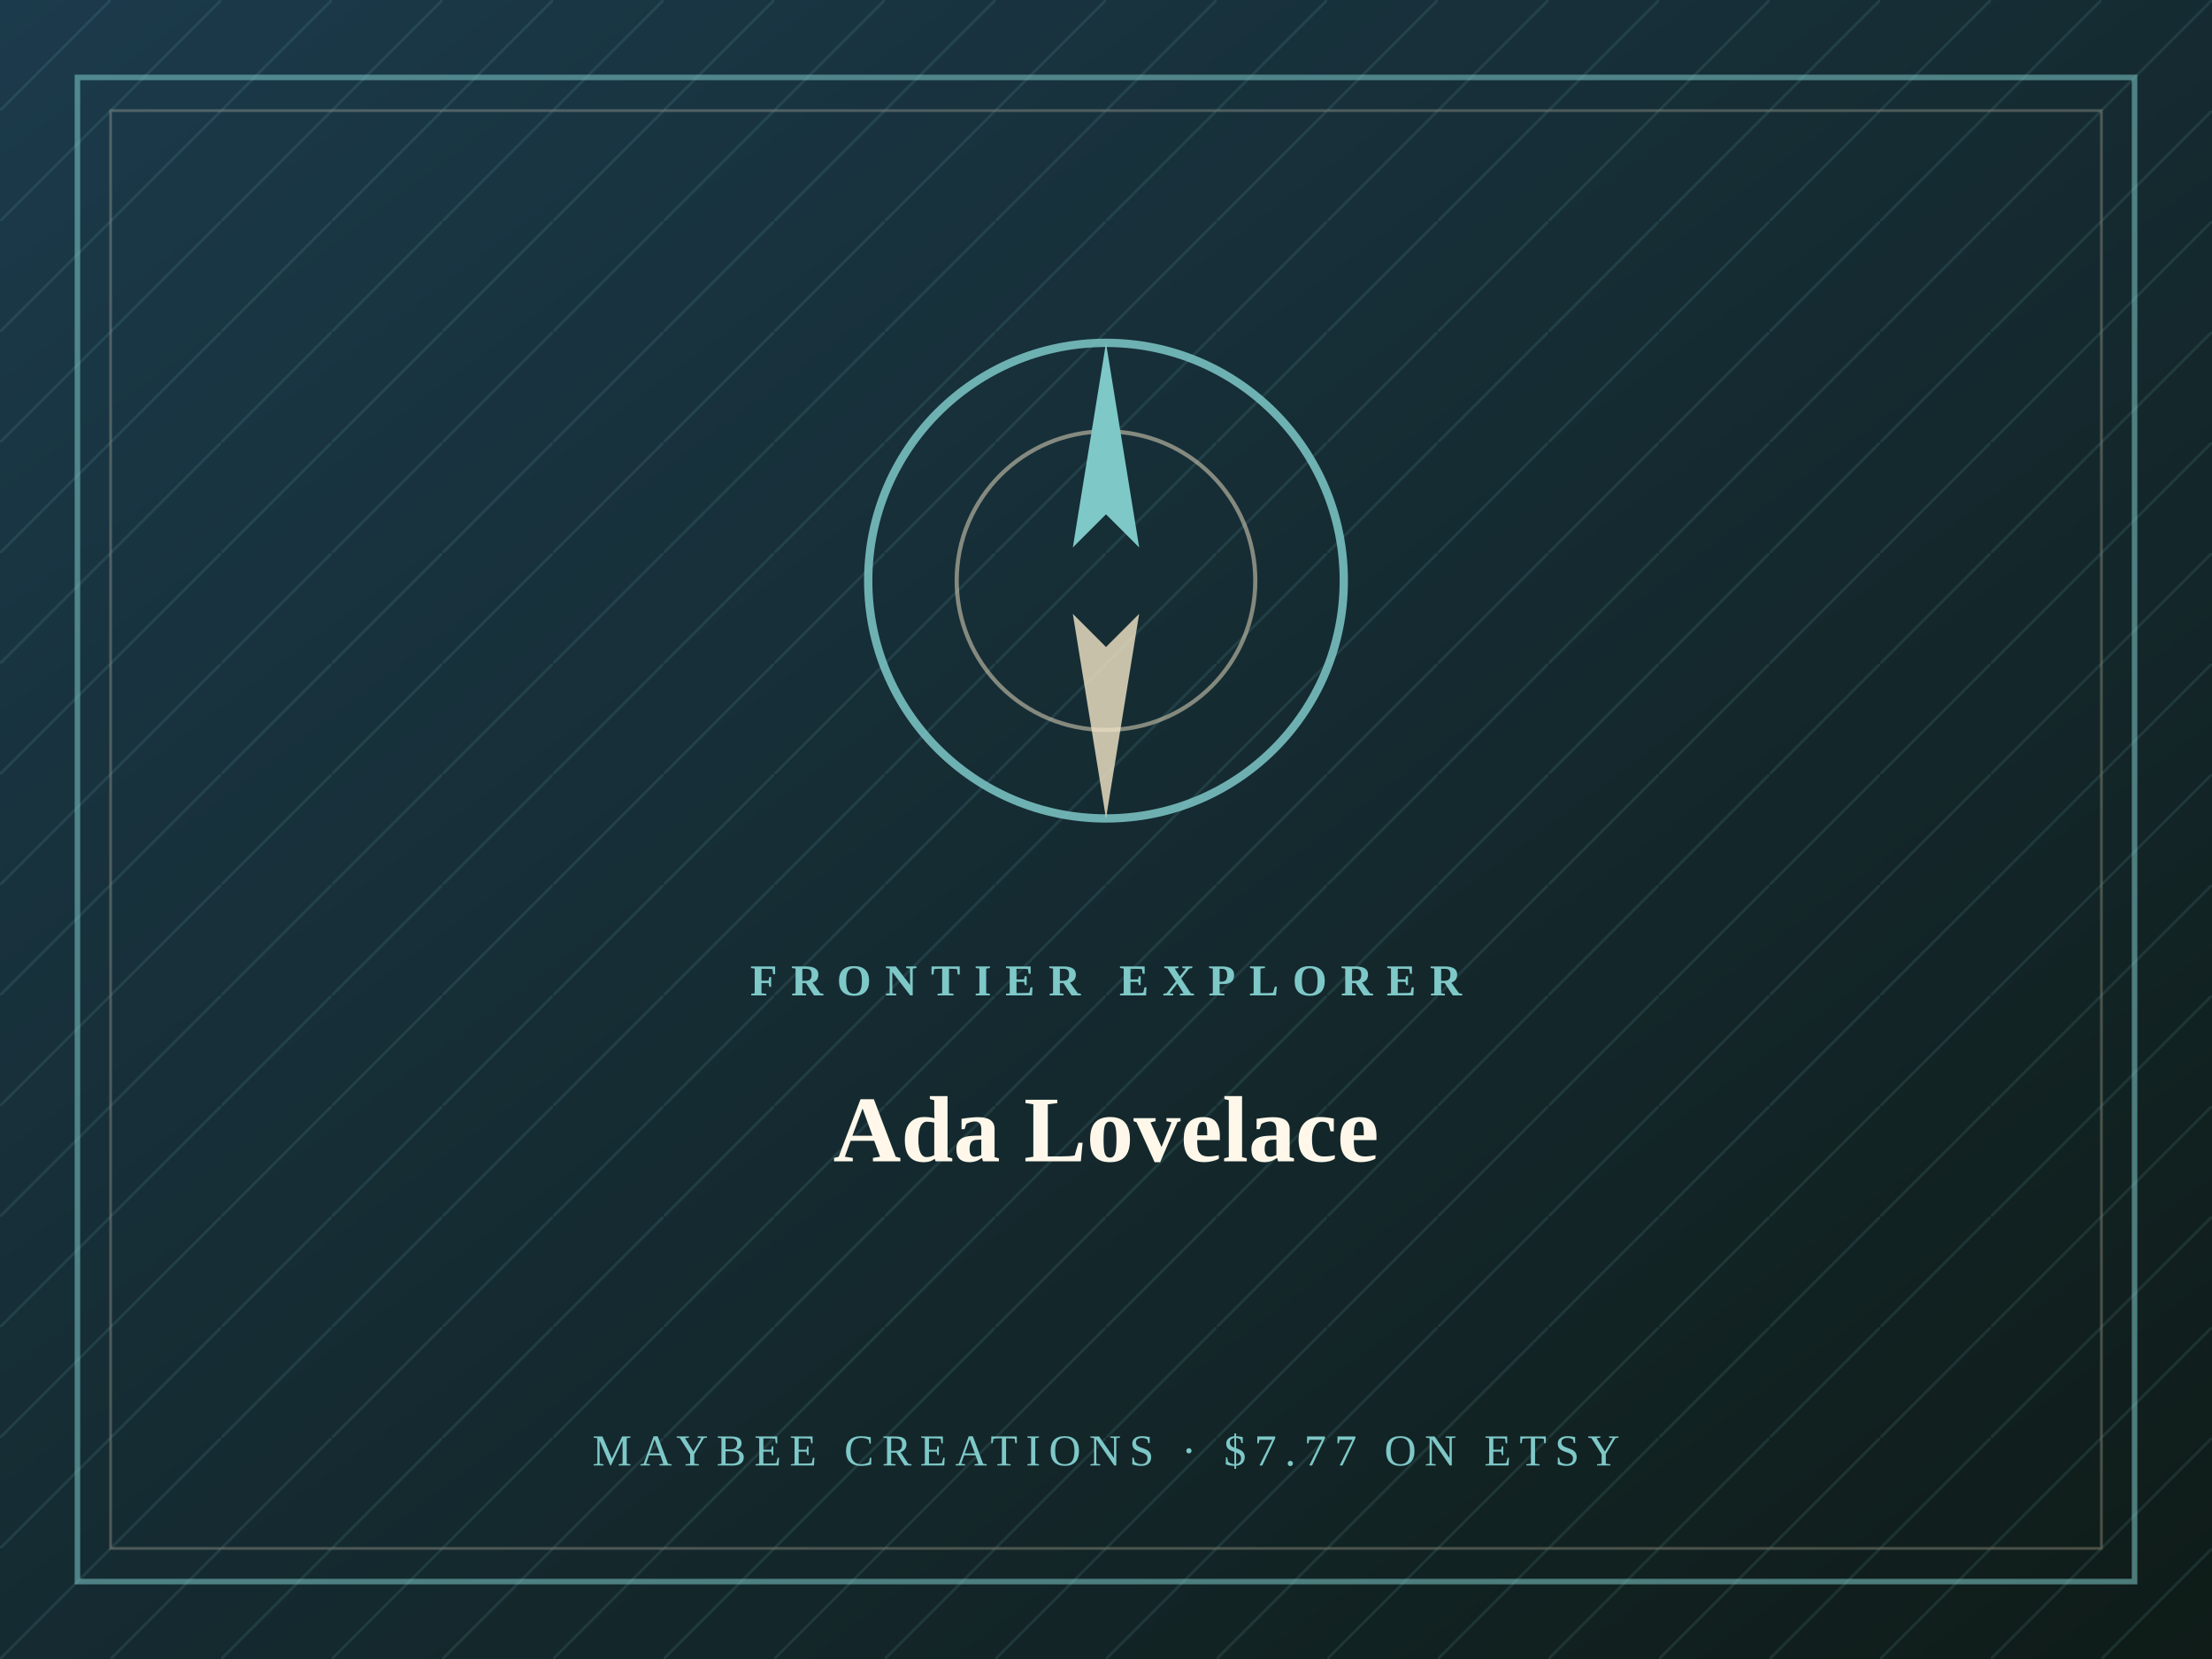
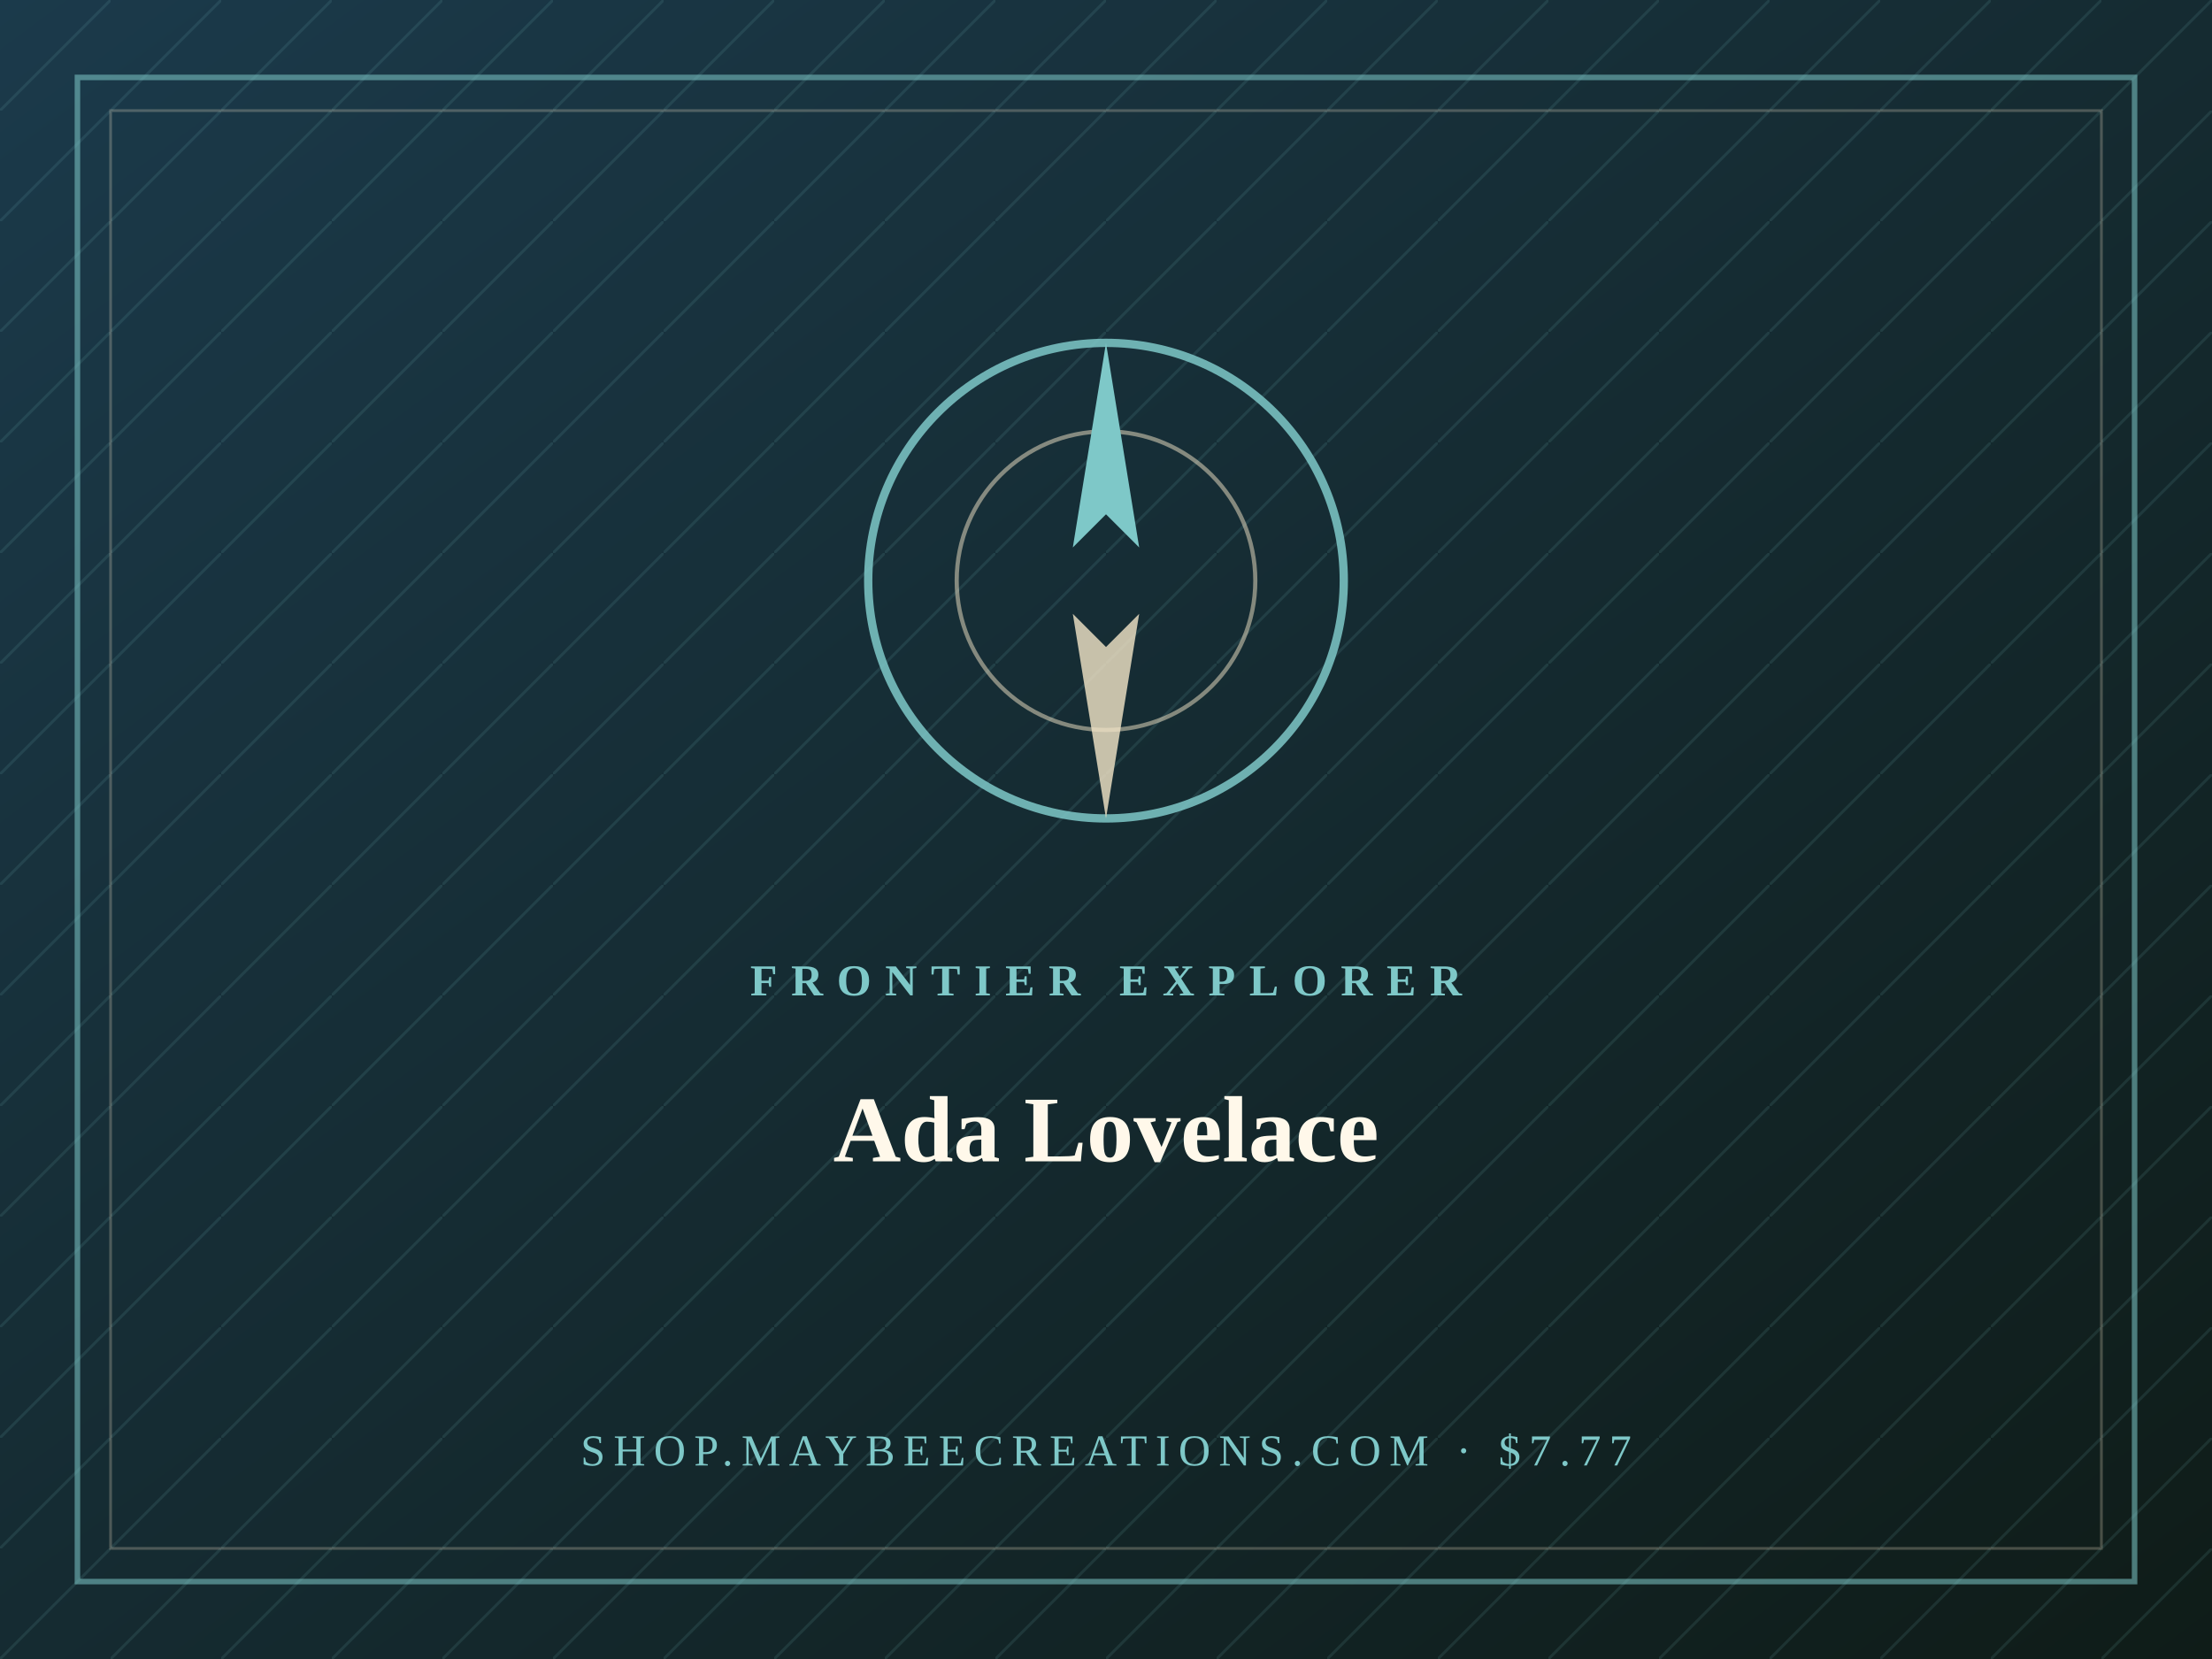
<svg xmlns="http://www.w3.org/2000/svg" viewBox="0 0 800 600" role="img" aria-label="Ada Lovelace Frontier Explorer">
  <defs>
    <linearGradient id="g" x1="0" y1="0" x2="1" y2="1">
      <stop offset="0%" stop-color="#1b3a4b" />
      <stop offset="100%" stop-color="#0f1c18" />
    </linearGradient>
    <pattern id="p" width="40" height="40" patternUnits="userSpaceOnUse">
      <path d="M0 40 L40 0" stroke="#7ec8c8" stroke-opacity="0.12" stroke-width="1" />
    </pattern>
  </defs>
  <rect width="800" height="600" fill="url(#g)" />
  <rect width="800" height="600" fill="url(#p)" />
  <rect x="28" y="28" width="744" height="544" fill="none" stroke="#7ec8c8" stroke-opacity="0.55" stroke-width="2" />
  <rect x="40" y="40" width="720" height="520" fill="none" stroke="#f4e6c8" stroke-opacity="0.25" stroke-width="1" />
  <circle cx="400" cy="210" r="86" fill="none" stroke="#7ec8c8" stroke-width="3" opacity="0.85" />
  <circle cx="400" cy="210" r="54" fill="none" stroke="#f4e6c8" stroke-width="1.5" opacity="0.5" />
  <path d="M400 124 L412 198 L400 186 L388 198 Z" fill="#7ec8c8" />
  <path d="M400 296 L388 222 L400 234 L412 222 Z" fill="#f4e6c8" opacity="0.8" />
  <text x="400" y="360" text-anchor="middle" fill="#7ec8c8" font-family="Georgia, 'Times New Roman', serif" font-size="16" letter-spacing="5" font-weight="700">FRONTIER EXPLORER</text>
  <text x="400" y="420" text-anchor="middle" fill="#fff8ea" font-family="Georgia, 'Times New Roman', serif" font-size="34" font-weight="700">Ada Lovelace</text>
-   <text x="400" y="530" text-anchor="middle" fill="#7ec8c8" font-family="Georgia, 'Times New Roman', serif" font-size="16" letter-spacing="3">MAYBEE CREATIONS · $7.77 ON ETSY</text>
+   <text x="400" y="530" text-anchor="middle" fill="#7ec8c8" font-family="Georgia, 'Times New Roman', serif" font-size="16" letter-spacing="3">SHOP.MAYBEECREATIONS.COM · $7.77</text>
</svg>
